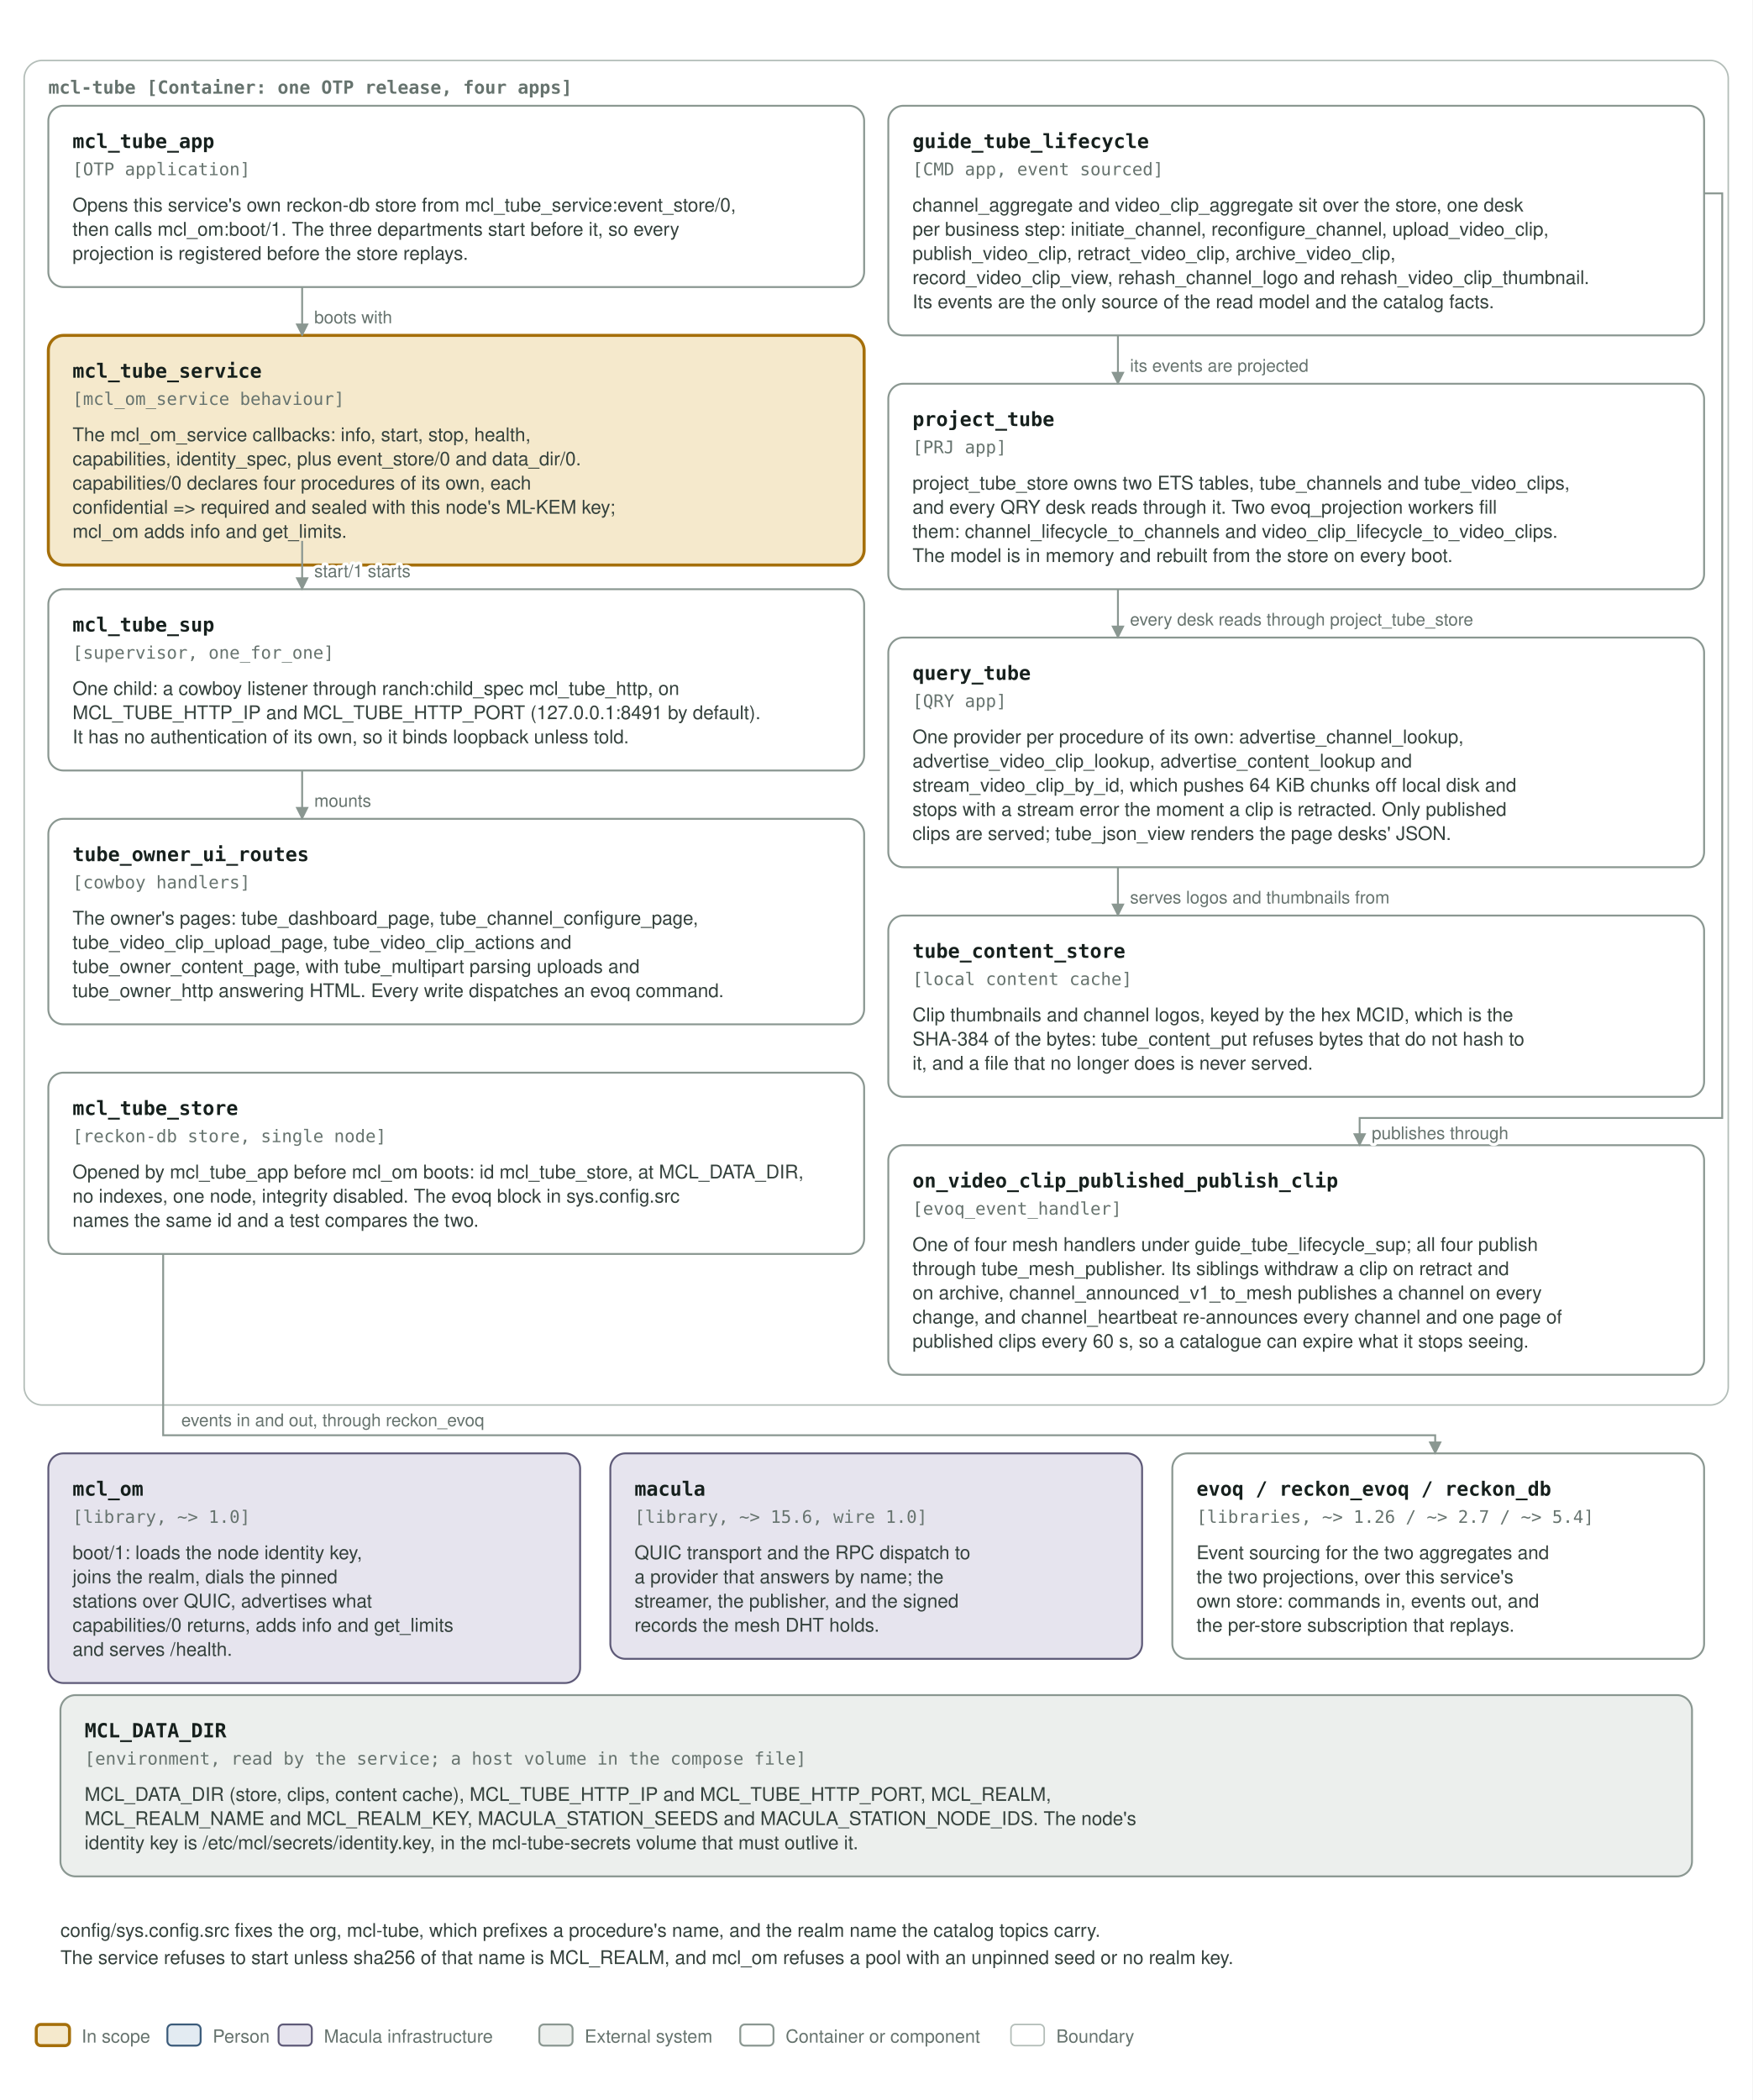
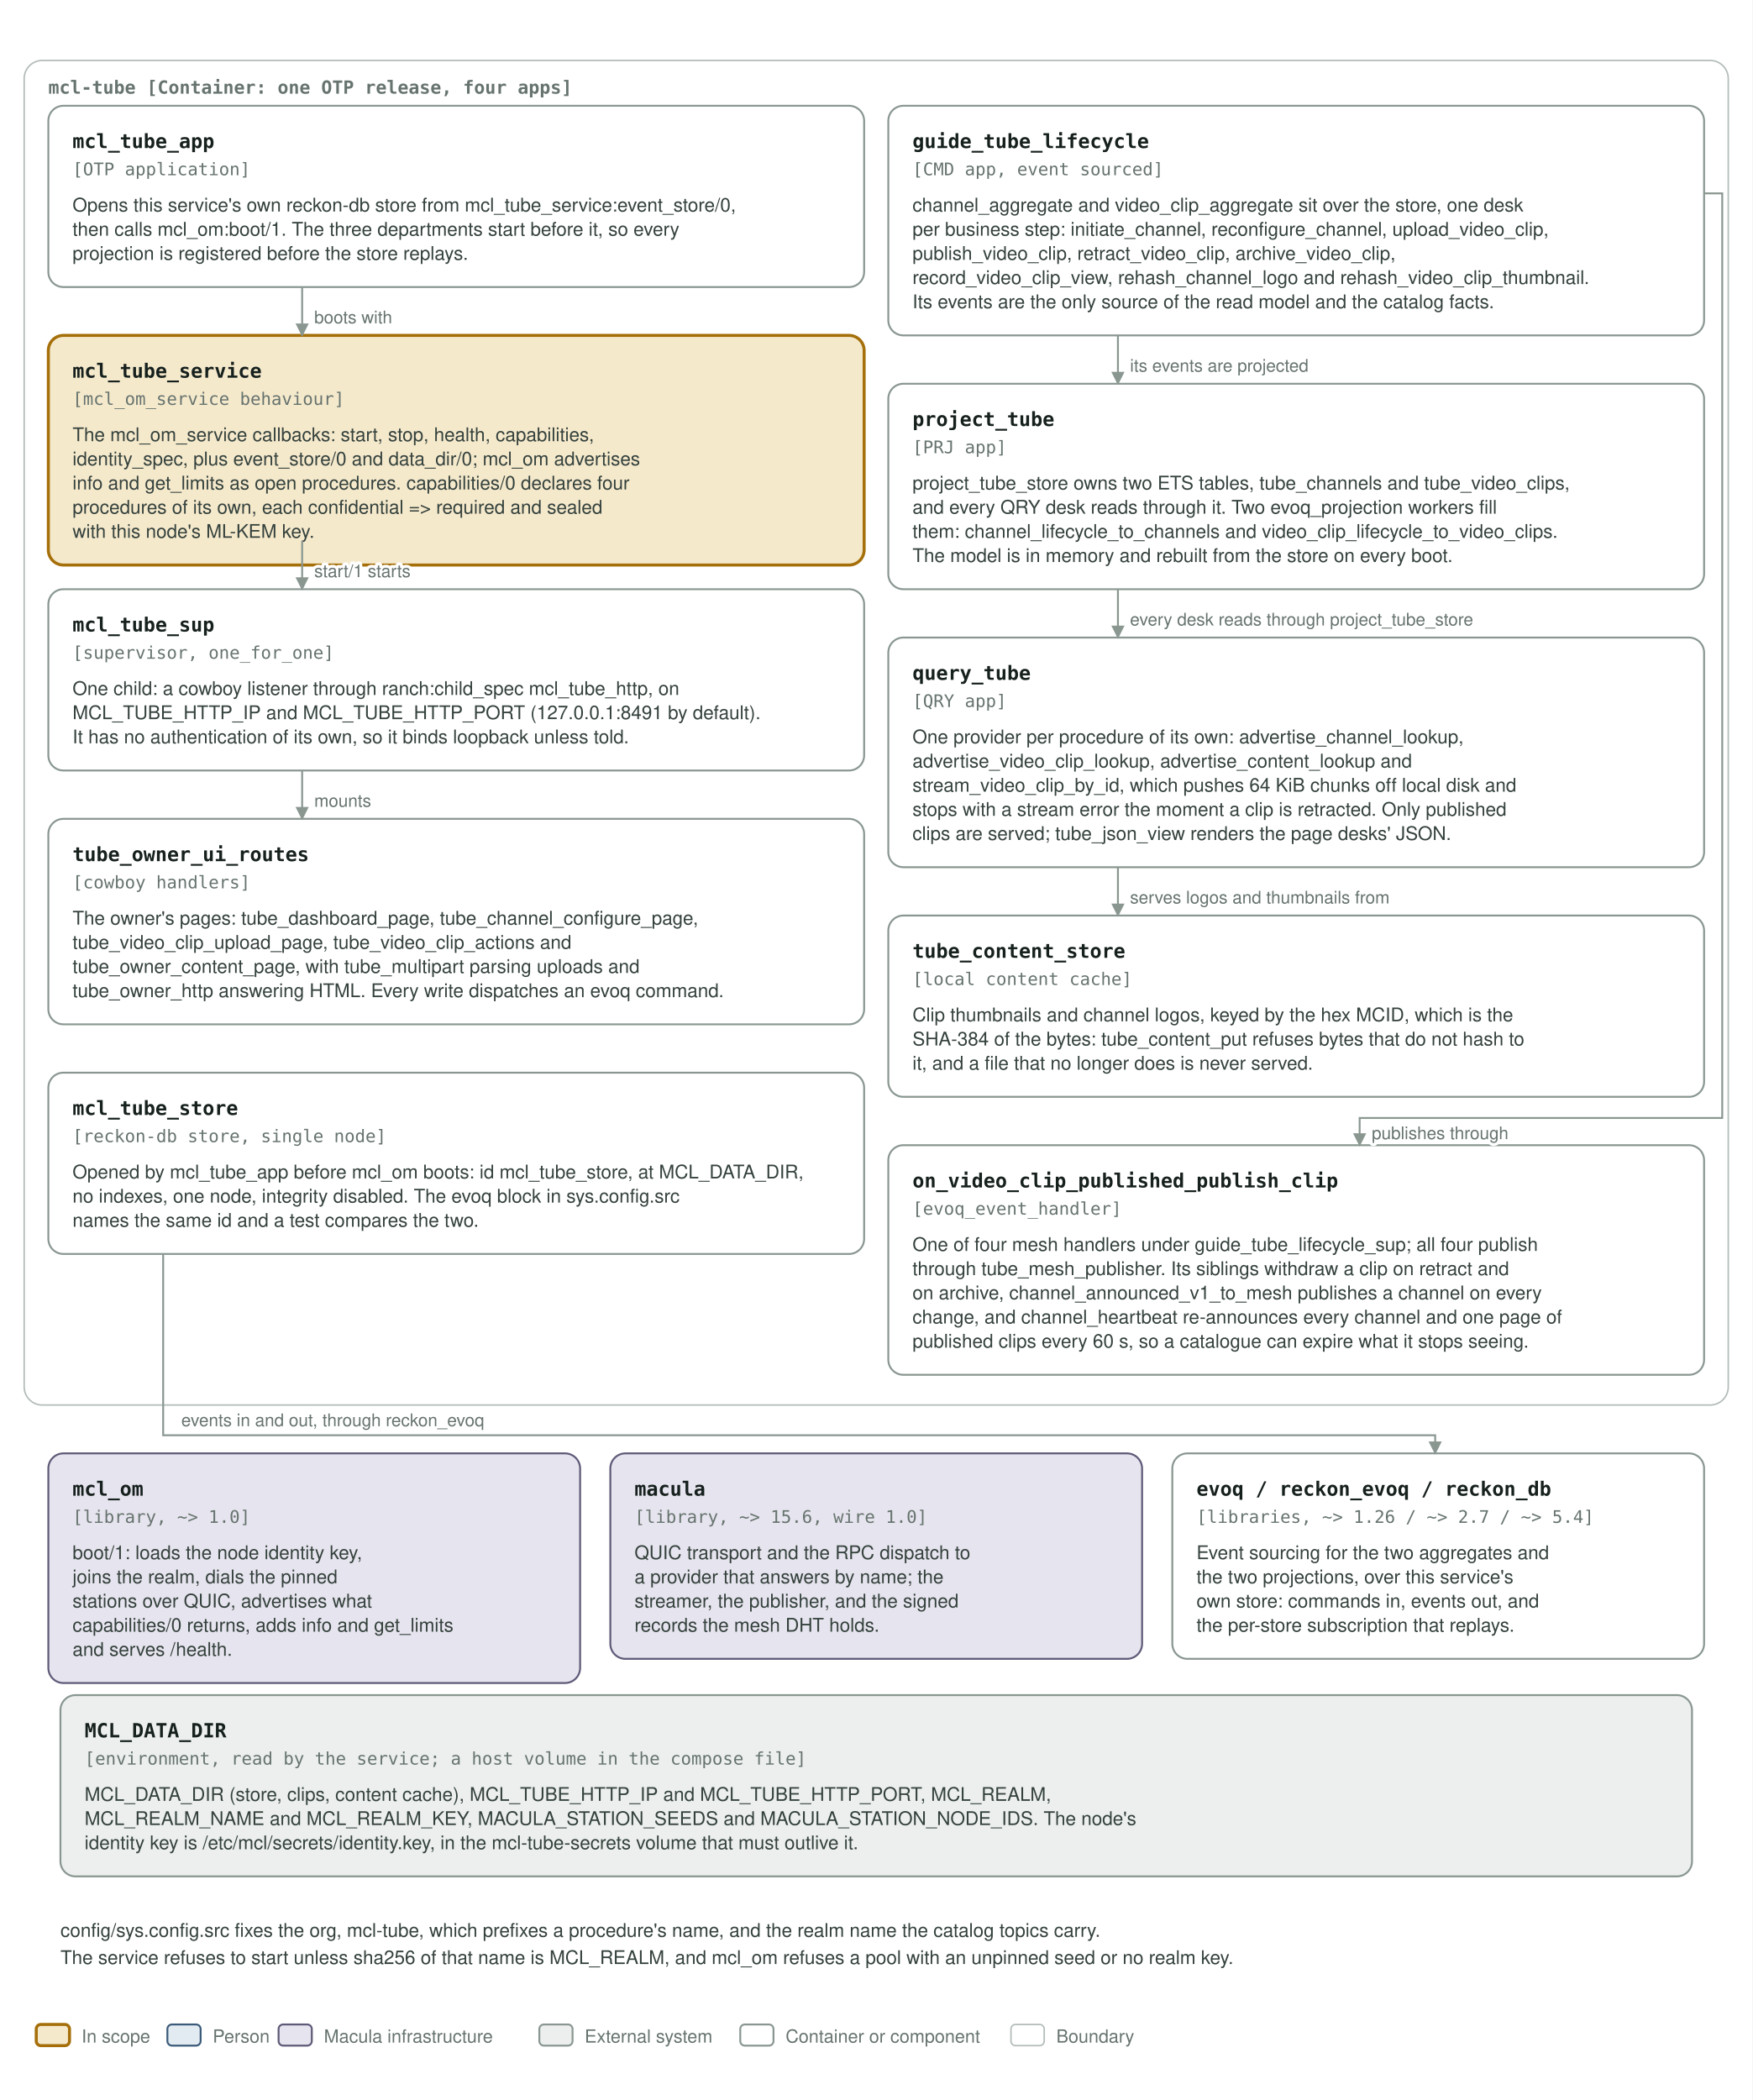
<svg xmlns="http://www.w3.org/2000/svg" viewBox="0 0 1160 1390" role="img" aria-label="mcl-tube components">
  <style>
.t-name { font-family: "Atkinson Hyperlegible", "Segoe UI", system-ui, -apple-system, Helvetica, Arial, sans-serif; font-size: 15px; font-weight: 700; }
.t-desc { font-family: "Atkinson Hyperlegible", "Segoe UI", system-ui, -apple-system, Helvetica, Arial, sans-serif; font-size: 12.5px; }
.t-rel { font-family: "Atkinson Hyperlegible", "Segoe UI", system-ui, -apple-system, Helvetica, Arial, sans-serif; font-size: 11.5px; paint-order: stroke; stroke-width: 4px; stroke-linejoin: round; }
.t-code { font-family: "JetBrains Mono", ui-monospace, Menlo, Consolas, monospace; font-size: 13px; font-weight: 600; }
.t-type { font-family: "JetBrains Mono", ui-monospace, Menlo, Consolas, monospace; font-size: 11.5px; }
.t-bound { font-family: "JetBrains Mono", ui-monospace, Menlo, Consolas, monospace; font-size: 12px; font-weight: 600; }
.t-leg { font-family: "Atkinson Hyperlegible", "Segoe UI", system-ui, -apple-system, Helvetica, Arial, sans-serif; font-size: 12px; }
.edge { fill: none; stroke-width: 1.25; }
.edge-later { fill: none; stroke-width: 1.25; stroke-dasharray: 5 4; }
.bg { fill: #FFFFFF; }
.b-sys { fill: #F5E9CC; stroke: #A56F0A; stroke-width: 2; }
.b-per { fill: #E3EBF2; stroke: #3B5B7A; stroke-width: 1.25; }
.b-mac { fill: #E6E4EE; stroke: #5E5A78; stroke-width: 1.25; }
.b-ext { fill: #ECEFED; stroke: #8A9791; stroke-width: 1.25; }
.b-cmp { fill: #FFFFFF; stroke: #8A9791; stroke-width: 1.25; }
.b-later { fill: none; stroke: #8A9791; stroke-width: 1.25; stroke-dasharray: 5 4; }
.bound { fill: none; stroke: #B3BDB8; stroke-width: 1; }
.head { fill: #3B5B7A; }
.t-name, .t-code { fill: #16201D; }
.t-type, .t-bound, .t-leg { fill: #66736E; }
.t-desc { fill: #34413C; }
.t-rel { fill: #66736E; stroke: #FFFFFF; }
.edge, .edge-later { stroke: #8A9791; }
.arrowhead { fill: #8A9791; }
@media (prefers-color-scheme: dark) {
.bg { fill: #171F1C; }
.b-sys { fill: #3A2E13; stroke: #E3AA3C; }
.b-per { fill: #1D2A36; stroke: #8EB4D8; }
.b-mac { fill: #26243A; stroke: #A9A4C8; }
.b-ext { fill: #1C2421; stroke: #7D8B85; }
.b-cmp { fill: #171F1C; stroke: #7D8B85; }
.b-later { stroke: #7D8B85; }
.bound { stroke: #4A5752; }
.head { fill: #8EB4D8; }
.t-name, .t-code { fill: #E6ECE9; }
.t-type, .t-bound, .t-leg { fill: #93A09A; }
.t-desc { fill: #C3CDC8; }
.t-rel { fill: #93A09A; stroke: #171F1C; }
.edge, .edge-later { stroke: #7D8B85; }
.arrowhead { fill: #7D8B85; }
}
</style>
  <defs>
    <marker id="a" viewBox="0 0 10 10" refX="9" refY="5" markerWidth="7" markerHeight="7" orient="auto-start-reverse">
      <path class="arrowhead" d="M0 0L10 5L0 10z" />
    </marker>
  </defs>
  <rect class="bg" x="0" y="0" width="1160" height="1390" />
  <rect class="bound" x="16" y="40" width="1128" height="890" rx="12" />
  <text class="t-bound" x="32" y="62">mcl-tube [Container: one OTP release, four apps]</text>
  <rect class="b-cmp" x="32" y="70" width="540" height="120" rx="10" />
  <text class="t-code" x="48" y="98">mcl_tube_app</text>
  <text class="t-type" x="48" y="116">[OTP application]</text>
  <text class="t-desc" x="48" y="140">Opens this service's own reckon-db store from mcl_tube_service:event_store/0,</text>
  <text class="t-desc" x="48" y="156">then calls mcl_om:boot/1. The three departments start before it, so every</text>
  <text class="t-desc" x="48" y="172">projection is registered before the store replays.</text>
  <rect class="b-sys" x="32" y="222" width="540" height="152" rx="10" />
  <text class="t-code" x="48" y="250">mcl_tube_service</text>
  <text class="t-type" x="48" y="268">[mcl_om_service behaviour]</text>
-   <text class="t-desc" x="48" y="292">The mcl_om_service callbacks: info, start, stop, health,</text>
-   <text class="t-desc" x="48" y="308">capabilities, identity_spec, plus event_store/0 and data_dir/0.</text>
-   <text class="t-desc" x="48" y="324">capabilities/0 declares four procedures of its own, each</text>
-   <text class="t-desc" x="48" y="340">confidential =&gt; required and sealed with this node's ML-KEM key;</text>
-   <text class="t-desc" x="48" y="356">mcl_om adds info and get_limits.</text>
+   <text class="t-desc" x="48" y="292">The mcl_om_service callbacks: start, stop, health, capabilities,</text>
+   <text class="t-desc" x="48" y="308">identity_spec, plus event_store/0 and data_dir/0; mcl_om advertises</text>
+   <text class="t-desc" x="48" y="324">info and get_limits as open procedures. capabilities/0 declares four</text>
+   <text class="t-desc" x="48" y="340">procedures of its own, each confidential =&gt; required and sealed</text>
+   <text class="t-desc" x="48" y="356">with this node's ML-KEM key.</text>
  <rect class="b-cmp" x="32" y="390" width="540" height="120" rx="10" />
  <text class="t-code" x="48" y="418">mcl_tube_sup</text>
  <text class="t-type" x="48" y="436">[supervisor, one_for_one]</text>
  <text class="t-desc" x="48" y="460">One child: a cowboy listener through ranch:child_spec mcl_tube_http, on</text>
  <text class="t-desc" x="48" y="476">MCL_TUBE_HTTP_IP and MCL_TUBE_HTTP_PORT (127.0.0.1:8491 by default).</text>
  <text class="t-desc" x="48" y="492">It has no authentication of its own, so it binds loopback unless told.</text>
  <rect class="b-cmp" x="32" y="542" width="540" height="136" rx="10" />
  <text class="t-code" x="48" y="570">tube_owner_ui_routes</text>
  <text class="t-type" x="48" y="588">[cowboy handlers]</text>
  <text class="t-desc" x="48" y="612">The owner's pages: tube_dashboard_page, tube_channel_configure_page,</text>
  <text class="t-desc" x="48" y="628">tube_video_clip_upload_page, tube_video_clip_actions and</text>
  <text class="t-desc" x="48" y="644">tube_owner_content_page, with tube_multipart parsing uploads and</text>
  <text class="t-desc" x="48" y="660">tube_owner_http answering HTML. Every write dispatches an evoq command.</text>
  <rect class="b-cmp" x="32" y="710" width="540" height="120" rx="10" />
  <text class="t-code" x="48" y="738">mcl_tube_store</text>
  <text class="t-type" x="48" y="756">[reckon-db store, single node]</text>
  <text class="t-desc" x="48" y="780">Opened by mcl_tube_app before mcl_om boots: id mcl_tube_store, at MCL_DATA_DIR,</text>
  <text class="t-desc" x="48" y="796">no indexes, one node, integrity disabled. The evoq block in sys.config.src</text>
  <text class="t-desc" x="48" y="812">names the same id and a test compares the two.</text>
  <rect class="b-cmp" x="588" y="70" width="540" height="152" rx="10" />
  <text class="t-code" x="604" y="98">guide_tube_lifecycle</text>
  <text class="t-type" x="604" y="116">[CMD app, event sourced]</text>
  <text class="t-desc" x="604" y="140">channel_aggregate and video_clip_aggregate sit over the store, one desk</text>
  <text class="t-desc" x="604" y="156">per business step: initiate_channel, reconfigure_channel, upload_video_clip,</text>
  <text class="t-desc" x="604" y="172">publish_video_clip, retract_video_clip, archive_video_clip,</text>
  <text class="t-desc" x="604" y="188">record_video_clip_view, rehash_channel_logo and rehash_video_clip_thumbnail.</text>
  <text class="t-desc" x="604" y="204">Its events are the only source of the read model and the catalog facts.</text>
  <rect class="b-cmp" x="588" y="254" width="540" height="136" rx="10" />
  <text class="t-code" x="604" y="282">project_tube</text>
  <text class="t-type" x="604" y="300">[PRJ app]</text>
  <text class="t-desc" x="604" y="324">project_tube_store owns two ETS tables, tube_channels and tube_video_clips,</text>
  <text class="t-desc" x="604" y="340">and every QRY desk reads through it. Two evoq_projection workers fill</text>
  <text class="t-desc" x="604" y="356">them: channel_lifecycle_to_channels and video_clip_lifecycle_to_video_clips.</text>
  <text class="t-desc" x="604" y="372">The model is in memory and rebuilt from the store on every boot.</text>
  <rect class="b-cmp" x="588" y="422" width="540" height="152" rx="10" />
  <text class="t-code" x="604" y="450">query_tube</text>
  <text class="t-type" x="604" y="468">[QRY app]</text>
  <text class="t-desc" x="604" y="492">One provider per procedure of its own: advertise_channel_lookup,</text>
  <text class="t-desc" x="604" y="508">advertise_video_clip_lookup, advertise_content_lookup and</text>
  <text class="t-desc" x="604" y="524">stream_video_clip_by_id, which pushes 64 KiB chunks off local disk and</text>
  <text class="t-desc" x="604" y="540">stops with a stream error the moment a clip is retracted. Only published</text>
  <text class="t-desc" x="604" y="556">clips are served; tube_json_view renders the page desks' JSON.</text>
  <rect class="b-cmp" x="588" y="606" width="540" height="120" rx="10" />
  <text class="t-code" x="604" y="634">tube_content_store</text>
  <text class="t-type" x="604" y="652">[local content cache]</text>
  <text class="t-desc" x="604" y="676">Clip thumbnails and channel logos, keyed by the hex MCID, which is the</text>
  <text class="t-desc" x="604" y="692">SHA-384 of the bytes: tube_content_put refuses bytes that do not hash to</text>
  <text class="t-desc" x="604" y="708">it, and a file that no longer does is never served.</text>
  <rect class="b-cmp" x="588" y="758" width="540" height="152" rx="10" />
  <text class="t-code" x="604" y="786">on_video_clip_published_publish_clip</text>
  <text class="t-type" x="604" y="804">[evoq_event_handler]</text>
  <text class="t-desc" x="604" y="828">One of four mesh handlers under guide_tube_lifecycle_sup; all four publish</text>
  <text class="t-desc" x="604" y="844">through tube_mesh_publisher. Its siblings withdraw a clip on retract and</text>
  <text class="t-desc" x="604" y="860">on archive, channel_announced_v1_to_mesh publishes a channel on every</text>
  <text class="t-desc" x="604" y="876">change, and channel_heartbeat re-announces every channel and one page of</text>
  <text class="t-desc" x="604" y="892">published clips every 60 s, so a catalogue can expire what it stops seeing.</text>
  <path class="edge" d="M200 190V222" marker-end="url(#a)" />
  <text class="t-rel" x="208" y="214">boots with</text>
  <path class="edge" d="M200 358V390" marker-end="url(#a)" />
  <text class="t-rel" x="208" y="382">start/1 starts</text>
  <path class="edge" d="M200 510V542" marker-end="url(#a)" />
  <text class="t-rel" x="208" y="534">mounts</text>
  <path class="edge" d="M740 222V254" marker-end="url(#a)" />
  <text class="t-rel" x="748" y="246">its events are projected</text>
  <path class="edge" d="M740 390V422" marker-end="url(#a)" />
  <text class="t-rel" x="748" y="414">every desk reads through project_tube_store</text>
  <path class="edge" d="M740 574V606" marker-end="url(#a)" />
  <text class="t-rel" x="748" y="598">serves logos and thumbnails from</text>
  <path class="edge" d="M1128 128H1140V740H900V758" marker-end="url(#a)" />
  <text class="t-rel" x="908" y="754">publishes through</text>
  <rect class="b-mac" x="32" y="962" width="352" height="152" rx="10" />
  <text class="t-code" x="48" y="990">mcl_om</text>
  <text class="t-type" x="48" y="1008">[library, ~&gt; 1.0]</text>
  <text class="t-desc" x="48" y="1032">boot/1: loads the node identity key,</text>
  <text class="t-desc" x="48" y="1048">joins the realm, dials the pinned</text>
  <text class="t-desc" x="48" y="1064">stations over QUIC, advertises what</text>
  <text class="t-desc" x="48" y="1080">capabilities/0 returns, adds info and get_limits</text>
  <text class="t-desc" x="48" y="1096">and serves /health.</text>
  <rect class="b-mac" x="404" y="962" width="352" height="136" rx="10" />
  <text class="t-code" x="420" y="990">macula</text>
  <text class="t-type" x="420" y="1008">[library, ~&gt; 15.6, wire 1.0]</text>
  <text class="t-desc" x="420" y="1032">QUIC transport and the RPC dispatch to</text>
  <text class="t-desc" x="420" y="1048">a provider that answers by name; the</text>
  <text class="t-desc" x="420" y="1064">streamer, the publisher, and the signed</text>
  <text class="t-desc" x="420" y="1080">records the mesh DHT holds.</text>
  <rect class="b-cmp" x="776" y="962" width="352" height="136" rx="10" />
  <text class="t-code" x="792" y="990">evoq / reckon_evoq / reckon_db</text>
  <text class="t-type" x="792" y="1008">[libraries, ~&gt; 1.26 / ~&gt; 2.7 / ~&gt; 5.4]</text>
  <text class="t-desc" x="792" y="1032">Event sourcing for the two aggregates and</text>
  <text class="t-desc" x="792" y="1048">the two projections, over this service's</text>
  <text class="t-desc" x="792" y="1064">own store: commands in, events out, and</text>
  <text class="t-desc" x="792" y="1080">the per-store subscription that replays.</text>
  <rect class="b-ext" x="40" y="1122" width="1080" height="120" rx="10" />
  <text class="t-code" x="56" y="1150">MCL_DATA_DIR</text>
  <text class="t-type" x="56" y="1168">[environment, read by the service; a host volume in the compose file]</text>
  <text class="t-desc" x="56" y="1192">MCL_DATA_DIR (store, clips, content cache), MCL_TUBE_HTTP_IP and MCL_TUBE_HTTP_PORT, MCL_REALM,</text>
  <text class="t-desc" x="56" y="1208">MCL_REALM_NAME and MCL_REALM_KEY, MACULA_STATION_SEEDS and MACULA_STATION_NODE_IDS. The node's</text>
  <text class="t-desc" x="56" y="1224">identity key is /etc/mcl/secrets/identity.key, in the mcl-tube-secrets volume that must outlive it.</text>
  <path class="edge" d="M108 830V950H950V962" marker-end="url(#a)" />
  <text class="t-rel" x="120" y="944">events in and out, through reckon_evoq</text>
  <text class="t-desc" x="40" y="1282">config/sys.config.src fixes the org, mcl-tube, which prefixes a procedure's name, and the realm name the catalog topics carry.</text>
  <text class="t-desc" x="40" y="1300">The service refuses to start unless sha256 of that name is MCL_REALM, and mcl_om refuses a pool with an unpinned seed or no realm key.</text>
  <rect class="b-sys" x="24" y="1340" width="22" height="14" rx="3" />
  <text class="t-leg" x="54" y="1352">In scope</text>
  <rect class="b-per" x="110.8" y="1340" width="22" height="14" rx="3" />
  <text class="t-leg" x="140.8" y="1352">Person</text>
  <rect class="b-mac" x="184.4" y="1340" width="22" height="14" rx="3" />
  <text class="t-leg" x="214.4" y="1352">Macula infrastructure</text>
  <rect class="b-ext" x="357.0" y="1340" width="22" height="14" rx="3" />
  <text class="t-leg" x="387.0" y="1352">External system</text>
  <rect class="b-cmp" x="490.0" y="1340" width="22" height="14" rx="3" />
  <text class="t-leg" x="520.0" y="1352">Container or component</text>
  <rect class="bound" x="669.2" y="1340" width="22" height="14" rx="3" />
  <text class="t-leg" x="699.2" y="1352">Boundary</text>
</svg>
